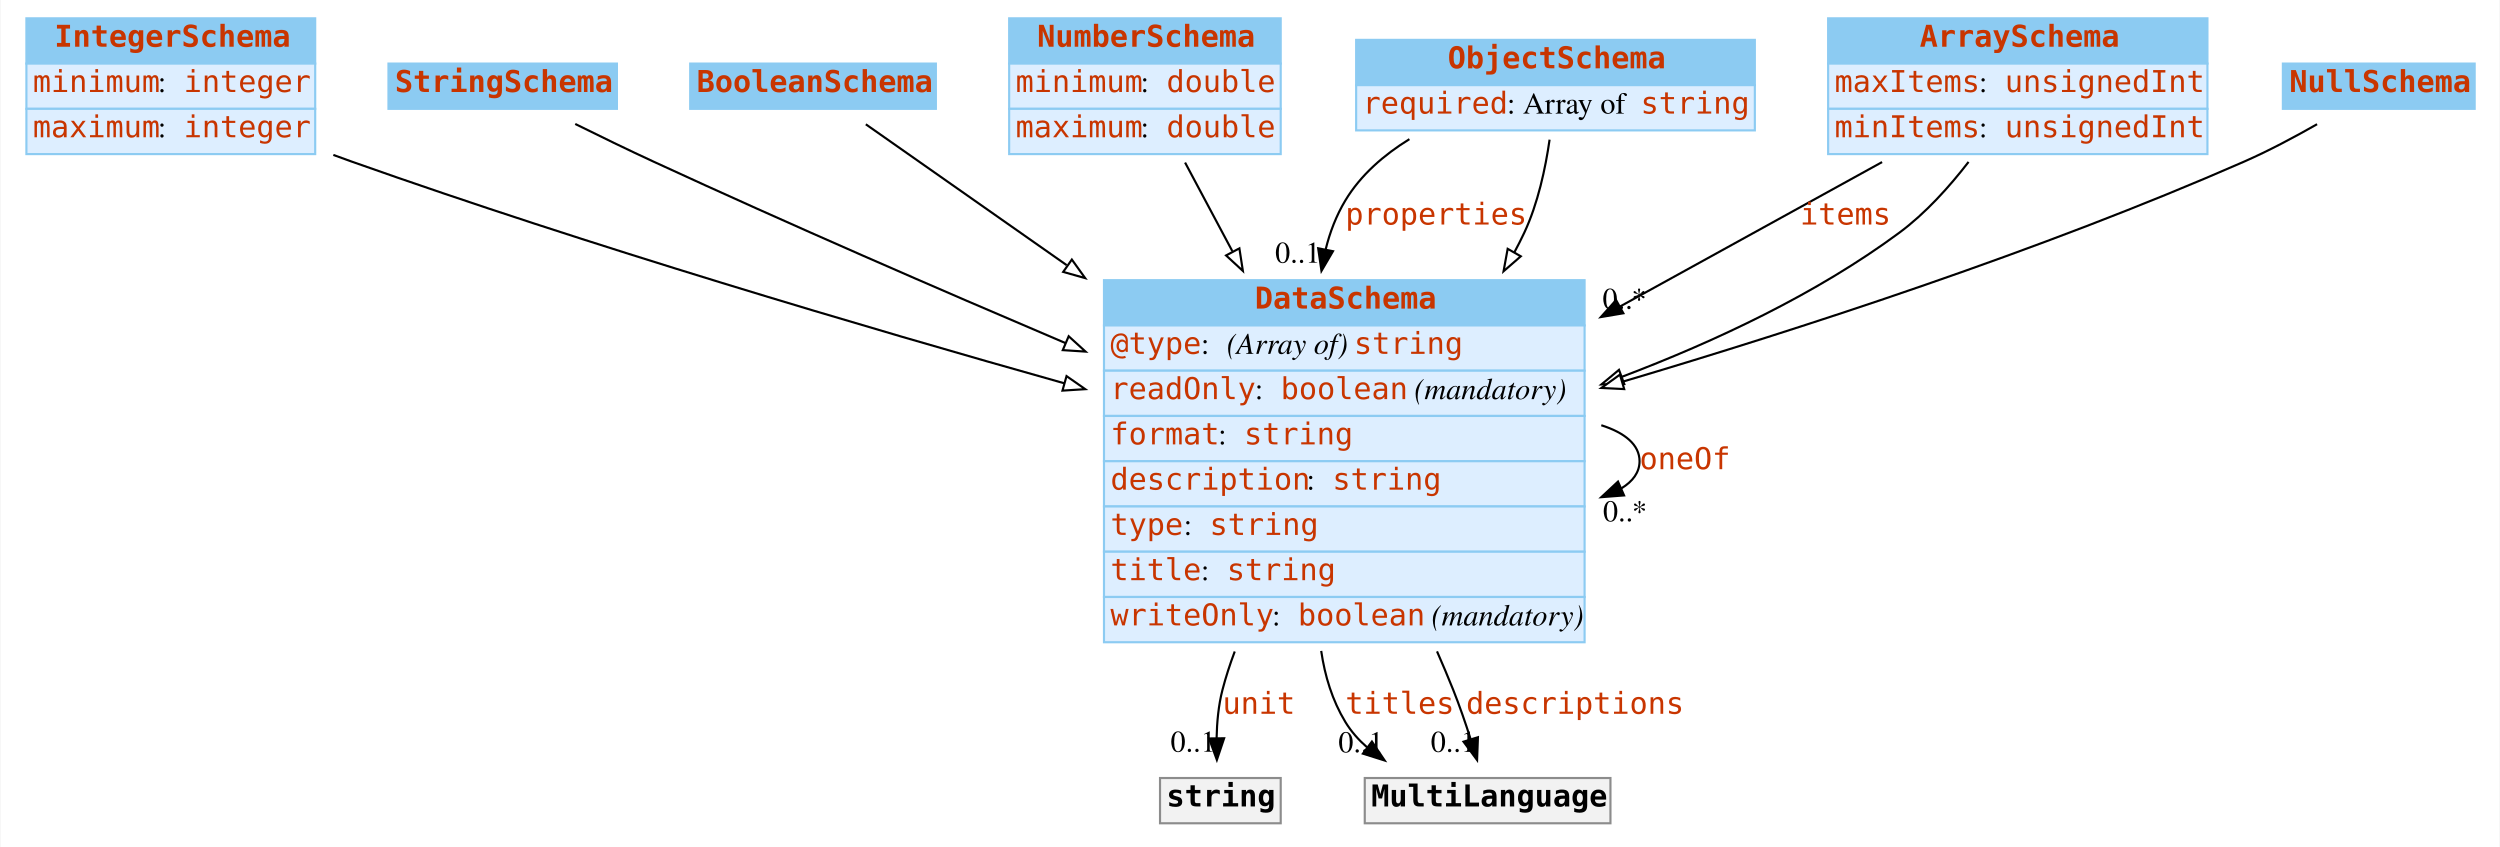
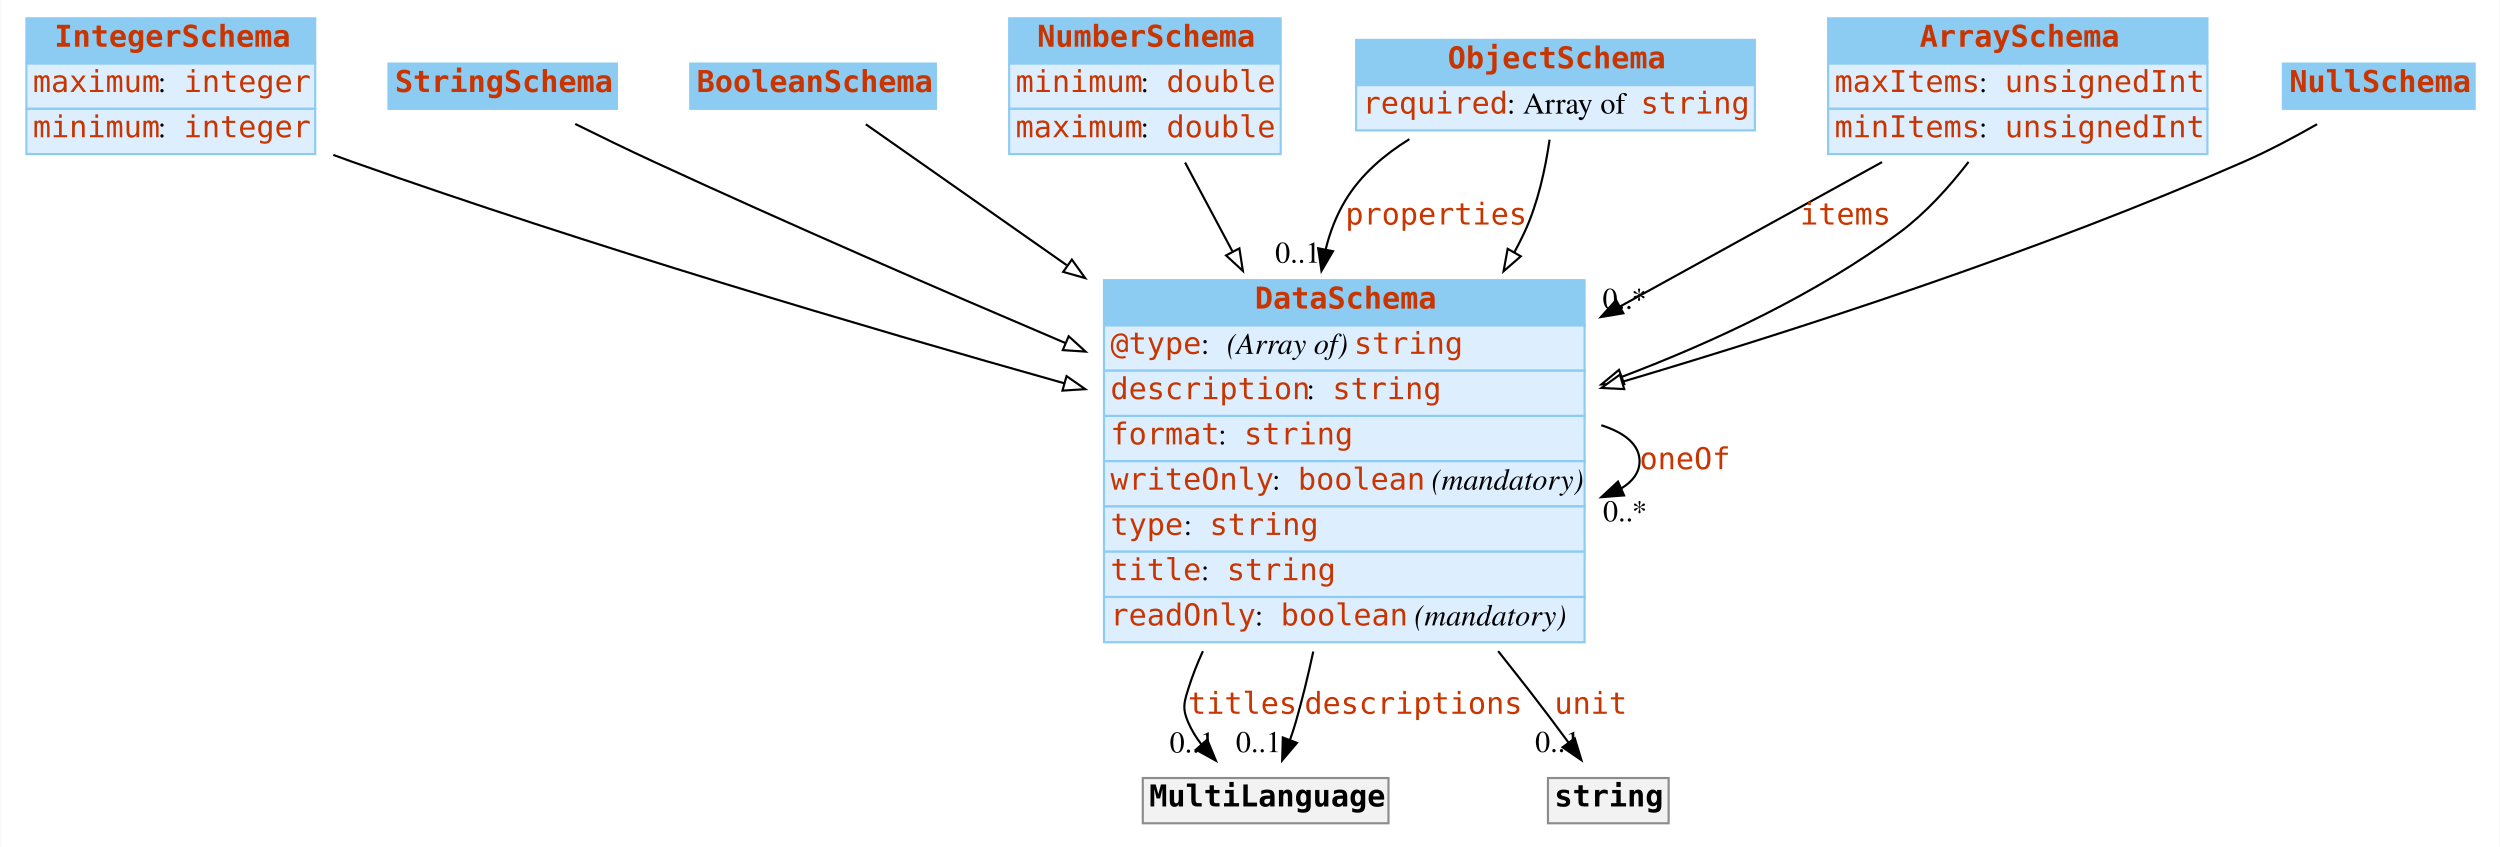
<svg xmlns="http://www.w3.org/2000/svg" width="1160pt" height="393pt" viewBox="0.00 0.00 1159.50 393.00">
  <g id="graph0" class="graph" transform="scale(1 1) rotate(0) translate(4 389)">
    <polygon fill="white" stroke="none" points="-4,4 -4,-389 1155.5,-389 1155.5,4 -4,4" />
    <g id="node1" class="node">
      <polygon fill="#8ccbf2" stroke="none" points="8,-359.5 8,-380.5 142,-380.5 142,-359.5 8,-359.5" />
      <polygon fill="none" stroke="#8ccbf2" points="8,-359.5 8,-380.5 142,-380.5 142,-359.5 8,-359.5" />
      <text text-anchor="start" x="21" y="-367.3" font-family="mono" font-weight="bold" font-size="14.00" fill="#c83500">IntegerSchema</text>
      <polygon fill="#ddeeff" stroke="none" points="8,-338.5 8,-359.5 142,-359.5 142,-338.5 8,-338.5" />
      <polygon fill="none" stroke="#8ccbf2" points="8,-338.5 8,-359.5 142,-359.5 142,-338.5 8,-338.5" />
-       <text text-anchor="start" x="11" y="-346.3" font-family="mono" font-size="14.00" fill="#c83500">minimum</text>
+       <text text-anchor="start" x="11" y="-346.3" font-family="mono" font-size="14.00" fill="#c83500">maximum</text>
      <text text-anchor="start" x="69" y="-346.3" font-family="Times,serif" font-size="14.00"> : </text>
      <text text-anchor="start" x="81" y="-346.3" font-family="mono" font-size="14.00" fill="#c83500">integer</text>
      <polygon fill="#ddeeff" stroke="none" points="8,-317.5 8,-338.5 142,-338.5 142,-317.5 8,-317.5" />
      <polygon fill="none" stroke="#8ccbf2" points="8,-317.5 8,-338.5 142,-338.5 142,-317.5 8,-317.5" />
-       <text text-anchor="start" x="11" y="-325.3" font-family="mono" font-size="14.00" fill="#c83500">maximum</text>
+       <text text-anchor="start" x="11" y="-325.3" font-family="mono" font-size="14.00" fill="#c83500">minimum</text>
      <text text-anchor="start" x="69" y="-325.3" font-family="Times,serif" font-size="14.00"> : </text>
      <text text-anchor="start" x="81" y="-325.3" font-family="mono" font-size="14.00" fill="#c83500">integer</text>
    </g>
    <g id="node8" class="node">
      <polygon fill="#8ccbf2" stroke="none" points="508,-238 508,-259 731,-259 731,-238 508,-238" />
      <polygon fill="none" stroke="#8ccbf2" points="508,-238 508,-259 731,-259 731,-238 508,-238" />
      <text text-anchor="start" x="578" y="-245.8" font-family="mono" font-weight="bold" font-size="14.00" fill="#c83500">DataSchema</text>
      <polygon fill="#ddeeff" stroke="none" points="508,-217 508,-238 731,-238 731,-217 508,-217" />
      <polygon fill="none" stroke="#8ccbf2" points="508,-217 508,-238 731,-238 731,-217 508,-217" />
      <text text-anchor="start" x="511" y="-224.8" font-family="mono" font-size="14.00" fill="#c83500">@type</text>
      <text text-anchor="start" x="553" y="-224.8" font-family="Times,serif" font-size="14.00"> : </text>
      <text text-anchor="start" x="565" y="-224.8" font-family="Times,serif" font-style="italic" font-size="14.00">(Array of) </text>
      <text text-anchor="start" x="624" y="-224.8" font-family="mono" font-size="14.00" fill="#c83500">string</text>
      <polygon fill="#ddeeff" stroke="none" points="508,-196 508,-217 731,-217 731,-196 508,-196" />
      <polygon fill="none" stroke="#8ccbf2" points="508,-196 508,-217 731,-217 731,-196 508,-196" />
-       <text text-anchor="start" x="511" y="-203.8" font-family="mono" font-size="14.00" fill="#c83500">readOnly</text>
-       <text text-anchor="start" x="578" y="-203.8" font-family="Times,serif" font-size="14.00"> : </text>
-       <text text-anchor="start" x="590" y="-203.8" font-family="mono" font-size="14.00" fill="#c83500">boolean</text>
-       <text text-anchor="start" x="648" y="-203.8" font-family="Times,serif" font-size="14.00"> </text>
-       <text text-anchor="start" x="652" y="-203.8" font-family="Times,serif" font-style="italic" font-size="14.00">(mandatory)</text>
+       <text text-anchor="start" x="511" y="-203.8" font-family="mono" font-size="14.00" fill="#c83500">description</text>
+       <text text-anchor="start" x="602" y="-203.8" font-family="Times,serif" font-size="14.00"> : </text>
+       <text text-anchor="start" x="614" y="-203.8" font-family="mono" font-size="14.00" fill="#c83500">string</text>
      <polygon fill="#ddeeff" stroke="none" points="508,-175 508,-196 731,-196 731,-175 508,-175" />
      <polygon fill="none" stroke="#8ccbf2" points="508,-175 508,-196 731,-196 731,-175 508,-175" />
      <text text-anchor="start" x="511" y="-182.8" font-family="mono" font-size="14.00" fill="#c83500">format</text>
      <text text-anchor="start" x="561" y="-182.8" font-family="Times,serif" font-size="14.00"> : </text>
      <text text-anchor="start" x="573" y="-182.8" font-family="mono" font-size="14.00" fill="#c83500">string</text>
      <polygon fill="#ddeeff" stroke="none" points="508,-154 508,-175 731,-175 731,-154 508,-154" />
      <polygon fill="none" stroke="#8ccbf2" points="508,-154 508,-175 731,-175 731,-154 508,-154" />
-       <text text-anchor="start" x="511" y="-161.8" font-family="mono" font-size="14.00" fill="#c83500">description</text>
-       <text text-anchor="start" x="602" y="-161.8" font-family="Times,serif" font-size="14.00"> : </text>
-       <text text-anchor="start" x="614" y="-161.8" font-family="mono" font-size="14.00" fill="#c83500">string</text>
+       <text text-anchor="start" x="511" y="-161.8" font-family="mono" font-size="14.00" fill="#c83500">writeOnly</text>
+       <text text-anchor="start" x="586" y="-161.8" font-family="Times,serif" font-size="14.00"> : </text>
+       <text text-anchor="start" x="598" y="-161.8" font-family="mono" font-size="14.00" fill="#c83500">boolean</text>
+       <text text-anchor="start" x="656" y="-161.8" font-family="Times,serif" font-size="14.00"> </text>
+       <text text-anchor="start" x="660" y="-161.8" font-family="Times,serif" font-style="italic" font-size="14.00">(mandatory)</text>
      <polygon fill="#ddeeff" stroke="none" points="508,-133 508,-154 731,-154 731,-133 508,-133" />
      <polygon fill="none" stroke="#8ccbf2" points="508,-133 508,-154 731,-154 731,-133 508,-133" />
      <text text-anchor="start" x="511" y="-140.8" font-family="mono" font-size="14.00" fill="#c83500">type</text>
      <text text-anchor="start" x="545" y="-140.8" font-family="Times,serif" font-size="14.00"> : </text>
      <text text-anchor="start" x="557" y="-140.8" font-family="mono" font-size="14.00" fill="#c83500">string</text>
      <polygon fill="#ddeeff" stroke="none" points="508,-112 508,-133 731,-133 731,-112 508,-112" />
      <polygon fill="none" stroke="#8ccbf2" points="508,-112 508,-133 731,-133 731,-112 508,-112" />
      <text text-anchor="start" x="511" y="-119.8" font-family="mono" font-size="14.00" fill="#c83500">title</text>
      <text text-anchor="start" x="553" y="-119.8" font-family="Times,serif" font-size="14.00"> : </text>
      <text text-anchor="start" x="565" y="-119.8" font-family="mono" font-size="14.00" fill="#c83500">string</text>
      <polygon fill="#ddeeff" stroke="none" points="508,-91 508,-112 731,-112 731,-91 508,-91" />
      <polygon fill="none" stroke="#8ccbf2" points="508,-91 508,-112 731,-112 731,-91 508,-91" />
-       <text text-anchor="start" x="511" y="-98.8" font-family="mono" font-size="14.00" fill="#c83500">writeOnly</text>
-       <text text-anchor="start" x="586" y="-98.8" font-family="Times,serif" font-size="14.00"> : </text>
-       <text text-anchor="start" x="598" y="-98.8" font-family="mono" font-size="14.00" fill="#c83500">boolean</text>
-       <text text-anchor="start" x="656" y="-98.8" font-family="Times,serif" font-size="14.00"> </text>
-       <text text-anchor="start" x="660" y="-98.8" font-family="Times,serif" font-style="italic" font-size="14.00">(mandatory)</text>
+       <text text-anchor="start" x="511" y="-98.8" font-family="mono" font-size="14.00" fill="#c83500">readOnly</text>
+       <text text-anchor="start" x="578" y="-98.8" font-family="Times,serif" font-size="14.00"> : </text>
+       <text text-anchor="start" x="590" y="-98.8" font-family="mono" font-size="14.00" fill="#c83500">boolean</text>
+       <text text-anchor="start" x="648" y="-98.8" font-family="Times,serif" font-size="14.00"> </text>
+       <text text-anchor="start" x="652" y="-98.8" font-family="Times,serif" font-style="italic" font-size="14.00">(mandatory)</text>
    </g>
    <g id="edge12" class="edge">
      <path fill="none" stroke="black" d="M150.421,-317.115C153.31,-316.043 156.177,-315.001 159,-314 269.248,-274.929 396.801,-237.239 489.587,-211.148" />
      <polygon fill="white" stroke="black" points="490.621,-214.493 499.304,-208.423 488.731,-207.753 490.621,-214.493" />
    </g>
    <g id="node2" class="node">
      <polygon fill="#8ccbf2" stroke="none" points="176,-338.5 176,-359.5 282,-359.5 282,-338.5 176,-338.5" />
      <polygon fill="none" stroke="#8ccbf2" points="176,-338.5 176,-359.5 282,-359.5 282,-338.5 176,-338.5" />
      <text text-anchor="start" x="179" y="-346.3" font-family="mono" font-weight="bold" font-size="14.00" fill="#c83500">StringSchema</text>
    </g>
    <g id="edge8" class="edge">
      <path fill="none" stroke="black" d="M262.658,-331.481C274.129,-325.796 287.068,-319.509 299,-314 361.438,-285.173 431.518,-254.738 490.143,-229.807" />
      <polygon fill="white" stroke="black" points="491.615,-232.985 499.451,-225.854 488.878,-226.542 491.615,-232.985" />
    </g>
    <g id="node3" class="node">
      <polygon fill="#8ccbf2" stroke="none" points="316,-338.5 316,-359.5 430,-359.5 430,-338.5 316,-338.5" />
      <polygon fill="none" stroke="#8ccbf2" points="316,-338.5 316,-359.5 430,-359.5 430,-338.5 316,-338.5" />
      <text text-anchor="start" x="319" y="-346.3" font-family="mono" font-weight="bold" font-size="14.00" fill="#c83500">BooleanSchema</text>
    </g>
    <g id="edge11" class="edge">
      <path fill="none" stroke="black" d="M397.487,-331.329C419.932,-315.59 455.009,-290.994 490.683,-265.978" />
      <polygon fill="white" stroke="black" points="493.09,-268.565 499.268,-259.958 489.071,-262.834 493.09,-268.565" />
    </g>
    <g id="node4" class="node">
      <polygon fill="#8ccbf2" stroke="none" points="464,-359.5 464,-380.5 590,-380.5 590,-359.5 464,-359.5" />
      <polygon fill="none" stroke="#8ccbf2" points="464,-359.5 464,-380.5 590,-380.5 590,-359.5 464,-359.5" />
      <text text-anchor="start" x="477" y="-367.3" font-family="mono" font-weight="bold" font-size="14.00" fill="#c83500">NumberSchema</text>
      <polygon fill="#ddeeff" stroke="none" points="464,-338.5 464,-359.5 590,-359.5 590,-338.5 464,-338.5" />
      <polygon fill="none" stroke="#8ccbf2" points="464,-338.5 464,-359.5 590,-359.5 590,-338.5 464,-338.5" />
      <text text-anchor="start" x="467" y="-346.3" font-family="mono" font-size="14.00" fill="#c83500">minimum</text>
      <text text-anchor="start" x="525" y="-346.3" font-family="Times,serif" font-size="14.00"> : </text>
      <text text-anchor="start" x="537" y="-346.3" font-family="mono" font-size="14.00" fill="#c83500">double</text>
      <polygon fill="#ddeeff" stroke="none" points="464,-317.5 464,-338.5 590,-338.5 590,-317.5 464,-317.5" />
      <polygon fill="none" stroke="#8ccbf2" points="464,-317.5 464,-338.5 590,-338.5 590,-317.5 464,-317.5" />
      <text text-anchor="start" x="467" y="-325.3" font-family="mono" font-size="14.00" fill="#c83500">maximum</text>
      <text text-anchor="start" x="525" y="-325.3" font-family="Times,serif" font-size="14.00"> : </text>
      <text text-anchor="start" x="537" y="-325.3" font-family="mono" font-size="14.00" fill="#c83500">double</text>
    </g>
    <g id="edge9" class="edge">
      <path fill="none" stroke="black" d="M545.618,-313.592C552.096,-301.445 559.714,-287.161 567.546,-272.476" />
      <polygon fill="white" stroke="black" points="570.824,-273.767 572.442,-263.296 564.648,-270.473 570.824,-273.767" />
    </g>
    <g id="node5" class="node">
      <polygon fill="#8ccbf2" stroke="none" points="625,-349.5 625,-370.5 810,-370.5 810,-349.5 625,-349.5" />
      <polygon fill="none" stroke="#8ccbf2" points="625,-349.5 625,-370.5 810,-370.5 810,-349.5 625,-349.5" />
      <text text-anchor="start" x="667.5" y="-357.3" font-family="mono" font-weight="bold" font-size="14.00" fill="#c83500">ObjectSchema</text>
      <polygon fill="#ddeeff" stroke="none" points="625,-328.5 625,-349.5 810,-349.5 810,-328.5 625,-328.5" />
      <polygon fill="none" stroke="#8ccbf2" points="625,-328.5 625,-349.5 810,-349.5 810,-328.5 625,-328.5" />
      <text text-anchor="start" x="628" y="-336.3" font-family="mono" font-size="14.00" fill="#c83500">required</text>
      <text text-anchor="start" x="695" y="-336.3" font-family="Times,serif" font-size="14.00"> : Array of </text>
      <text text-anchor="start" x="757" y="-336.3" font-family="mono" font-size="14.00" fill="#c83500">string</text>
    </g>
    <g id="edge1" class="edge">
      <path fill="none" stroke="black" d="M649.716,-324.433C637.888,-317.136 627.106,-307.814 620,-296 615.763,-288.956 612.808,-281.232 610.841,-273.206" />
      <polygon fill="black" stroke="black" points="614.257,-272.439 608.912,-263.291 607.386,-273.776 614.257,-272.439" />
      <text text-anchor="start" x="620" y="-284.8" font-family="mono" font-size="14.00" fill="#c83500">properties</text>
      <text text-anchor="middle" x="597.912" y="-267.091" font-family="Times,serif" font-size="14.00">0..1</text>
    </g>
    <g id="edge7" class="edge">
      <path fill="none" stroke="black" d="M714.756,-324.198C712.854,-310.948 709.367,-294.538 703,-281 701.584,-277.99 700.066,-274.989 698.46,-272.007" />
      <polygon fill="white" stroke="black" points="701.39,-270.079 693.4,-263.122 695.308,-273.543 701.39,-270.079" />
    </g>
    <g id="node6" class="node">
      <polygon fill="#8ccbf2" stroke="none" points="844,-359.5 844,-380.5 1020,-380.5 1020,-359.5 844,-359.5" />
      <polygon fill="none" stroke="#8ccbf2" points="844,-359.5 844,-380.5 1020,-380.5 1020,-359.5 844,-359.5" />
      <text text-anchor="start" x="886.5" y="-367.3" font-family="mono" font-weight="bold" font-size="14.00" fill="#c83500">ArraySchema</text>
      <polygon fill="#ddeeff" stroke="none" points="844,-338.5 844,-359.5 1020,-359.5 1020,-338.5 844,-338.5" />
      <polygon fill="none" stroke="#8ccbf2" points="844,-338.5 844,-359.5 1020,-359.5 1020,-338.5 844,-338.5" />
      <text text-anchor="start" x="847" y="-346.3" font-family="mono" font-size="14.00" fill="#c83500">maxItems</text>
      <text text-anchor="start" x="914" y="-346.3" font-family="Times,serif" font-size="14.00"> : </text>
      <text text-anchor="start" x="926" y="-346.3" font-family="mono" font-size="14.00" fill="#c83500">unsignedInt</text>
      <polygon fill="#ddeeff" stroke="none" points="844,-317.5 844,-338.5 1020,-338.5 1020,-317.5 844,-317.5" />
      <polygon fill="none" stroke="#8ccbf2" points="844,-317.5 844,-338.5 1020,-338.5 1020,-317.5 844,-317.5" />
      <text text-anchor="start" x="847" y="-325.3" font-family="mono" font-size="14.00" fill="#c83500">minItems</text>
      <text text-anchor="start" x="914" y="-325.3" font-family="Times,serif" font-size="14.00"> : </text>
      <text text-anchor="start" x="926" y="-325.3" font-family="mono" font-size="14.00" fill="#c83500">unsignedInt</text>
    </g>
    <g id="edge2" class="edge">
      <path fill="none" stroke="black" d="M869.036,-313.8C834.12,-294.557 789.393,-269.907 747.446,-246.789" />
      <polygon fill="black" stroke="black" points="748.989,-243.643 738.541,-241.881 745.61,-249.773 748.989,-243.643" />
      <text text-anchor="start" x="831" y="-284.8" font-family="mono" font-size="14.00" fill="#c83500">items</text>
      <text text-anchor="middle" x="749.541" y="-245.681" font-family="Times,serif" font-size="14.00">0..*</text>
    </g>
    <g id="edge13" class="edge">
      <path fill="none" stroke="black" d="M909.16,-313.866C900.205,-302.254 889.154,-289.989 877,-281 838.694,-252.67 791.66,-230.594 748.29,-214.154" />
      <polygon fill="white" stroke="black" points="749.4,-210.833 738.807,-210.626 746.959,-217.394 749.4,-210.833" />
    </g>
    <g id="node7" class="node">
      <polygon fill="#8ccbf2" stroke="none" points="1055,-338.5 1055,-359.5 1144,-359.5 1144,-338.5 1055,-338.5" />
      <polygon fill="none" stroke="#8ccbf2" points="1055,-338.5 1055,-359.5 1144,-359.5 1144,-338.5 1055,-338.5" />
      <text text-anchor="start" x="1058" y="-346.3" font-family="mono" font-weight="bold" font-size="14.00" fill="#c83500">NullSchema</text>
    </g>
    <g id="edge10" class="edge">
      <path fill="none" stroke="black" d="M1070.87,-331.369C1060.45,-325.421 1048.39,-318.997 1037,-314 942.919,-272.736 832.385,-236.757 748.619,-211.89" />
      <polygon fill="white" stroke="black" points="749.379,-208.465 738.797,-208.988 747.396,-215.178 749.379,-208.465" />
    </g>
-     <g id="edge5" class="edge">
+     <g id="edge4" class="edge">
      <path fill="none" stroke="black" d="M738.75,-191.688C749.646,-188.219 756.5,-182.656 756.5,-175 756.5,-169.856 753.406,-165.657 748.071,-162.403" />
      <polygon fill="black" stroke="black" points="749.313,-159.126 738.75,-158.312 746.5,-165.536 749.313,-159.126" />
      <text text-anchor="start" x="756.5" y="-171.3" font-family="mono" font-size="14.00" fill="#c83500">oneOf</text>
      <text text-anchor="middle" x="749.75" y="-147.112" font-family="Times,serif" font-size="14.00">0..*</text>
    </g>
    <g id="node9" class="node">
-       <polygon fill="#f2f2f2" stroke="none" points="534,-7 534,-28 590,-28 590,-7 534,-7" />
-       <polygon fill="none" stroke="#8c8c8c" points="534,-7 534,-28 590,-28 590,-7 534,-7" />
-       <text text-anchor="start" x="537" y="-14.8" font-family="mono" font-weight="bold" font-size="14.00">string</text>
+       <polygon fill="#f2f2f2" stroke="none" points="526,-7 526,-28 640,-28 640,-7 526,-7" />
+       <polygon fill="none" stroke="#8c8c8c" points="526,-7 526,-28 640,-28 640,-7 526,-7" />
+       <text text-anchor="start" x="529" y="-14.8" font-family="mono" font-weight="bold" font-size="14.00">MultiLanguage</text>
    </g>
    <g id="edge3" class="edge">
-       <path fill="none" stroke="black" d="M568.67,-86.712C566.464,-80.83 564.537,-74.898 563,-69 561.125,-61.805 560.392,-53.828 560.248,-46.398" />
-       <polygon fill="black" stroke="black" points="563.747,-46.441 560.377,-36.396 556.748,-46.35 563.747,-46.441" />
-       <text text-anchor="start" x="563" y="-57.8" font-family="mono" font-size="14.00" fill="#c83500">unit</text>
-       <text text-anchor="middle" x="549.377" y="-40.196" font-family="Times,serif" font-size="14.00">0..1</text>
+       <path fill="none" stroke="black" d="M553.897,-86.87C551.207,-80.996 548.865,-75.017 547,-69 545.026,-62.632 544.405,-60.141 547,-54 548.558,-50.311 550.717,-46.819 553.209,-43.573" />
+       <polygon fill="black" stroke="black" points="555.892,-45.823 559.943,-36.034 550.671,-41.16 555.892,-45.823" />
+       <text text-anchor="start" x="547" y="-57.8" font-family="mono" font-size="14.00" fill="#c83500">titles</text>
+       <text text-anchor="middle" x="548.943" y="-39.834" font-family="Times,serif" font-size="14.00">0..1</text>
+     </g>
+     <g id="edge5" class="edge">
+       <path fill="none" stroke="black" d="M605.102,-86.679C602.722,-75.6 600.024,-64.48 597,-54 596.201,-51.229 595.262,-48.376 594.255,-45.55" />
+       <polygon fill="black" stroke="black" points="597.522,-44.293 590.675,-36.208 590.985,-46.798 597.522,-44.293" />
+       <text text-anchor="start" x="601" y="-57.8" font-family="mono" font-size="14.00" fill="#c83500">descriptions</text>
+       <text text-anchor="middle" x="579.675" y="-40.008" font-family="Times,serif" font-size="14.00">0..1</text>
    </g>
    <g id="node10" class="node">
-       <polygon fill="#f2f2f2" stroke="none" points="629,-7 629,-28 743,-28 743,-7 629,-7" />
-       <polygon fill="none" stroke="#8c8c8c" points="629,-7 629,-28 743,-28 743,-7 629,-7" />
-       <text text-anchor="start" x="632" y="-14.8" font-family="mono" font-weight="bold" font-size="14.00">MultiLanguage</text>
-     </g>
-     <g id="edge4" class="edge">
-       <path fill="none" stroke="black" d="M608.788,-86.974C610.49,-75.324 613.944,-63.972 620,-54 622.708,-49.541 626.194,-45.62 630.146,-42.177" />
-       <polygon fill="black" stroke="black" points="632.325,-44.919 638.241,-36.13 628.135,-39.31 632.325,-44.919" />
-       <text text-anchor="start" x="620" y="-57.8" font-family="mono" font-size="14.00" fill="#c83500">titles</text>
-       <text text-anchor="middle" x="627.241" y="-39.93" font-family="Times,serif" font-size="14.00">0..1</text>
+       <polygon fill="#f2f2f2" stroke="none" points="714,-7 714,-28 770,-28 770,-7 714,-7" />
+       <polygon fill="none" stroke="#8c8c8c" points="714,-7 714,-28 770,-28 770,-7 714,-7" />
+       <text text-anchor="start" x="717" y="-14.8" font-family="mono" font-weight="bold" font-size="14.00">string</text>
    </g>
    <g id="edge6" class="edge">
-       <path fill="none" stroke="black" d="M662.525,-86.761C665.146,-80.791 667.664,-74.832 670,-69 672.935,-61.671 675.716,-53.577 678.111,-46.075" />
-       <polygon fill="black" stroke="black" points="681.511,-46.926 681.115,-36.339 674.822,-44.862 681.511,-46.926" />
-       <text text-anchor="start" x="676" y="-57.8" font-family="mono" font-size="14.00" fill="#c83500">descriptions</text>
-       <text text-anchor="middle" x="670.115" y="-40.139" font-family="Times,serif" font-size="14.00">0..1</text>
+       <path fill="none" stroke="black" d="M690.892,-86.889C695.699,-80.861 700.439,-74.856 705,-69 711.14,-61.116 717.675,-52.4 723.517,-44.482" />
+       <polygon fill="black" stroke="black" points="726.441,-46.414 729.534,-36.281 720.797,-42.273 726.441,-46.414" />
+       <text text-anchor="start" x="717" y="-57.8" font-family="mono" font-size="14.00" fill="#c83500">unit</text>
+       <text text-anchor="middle" x="718.534" y="-40.081" font-family="Times,serif" font-size="14.00">0..1</text>
    </g>
  </g>
</svg>
